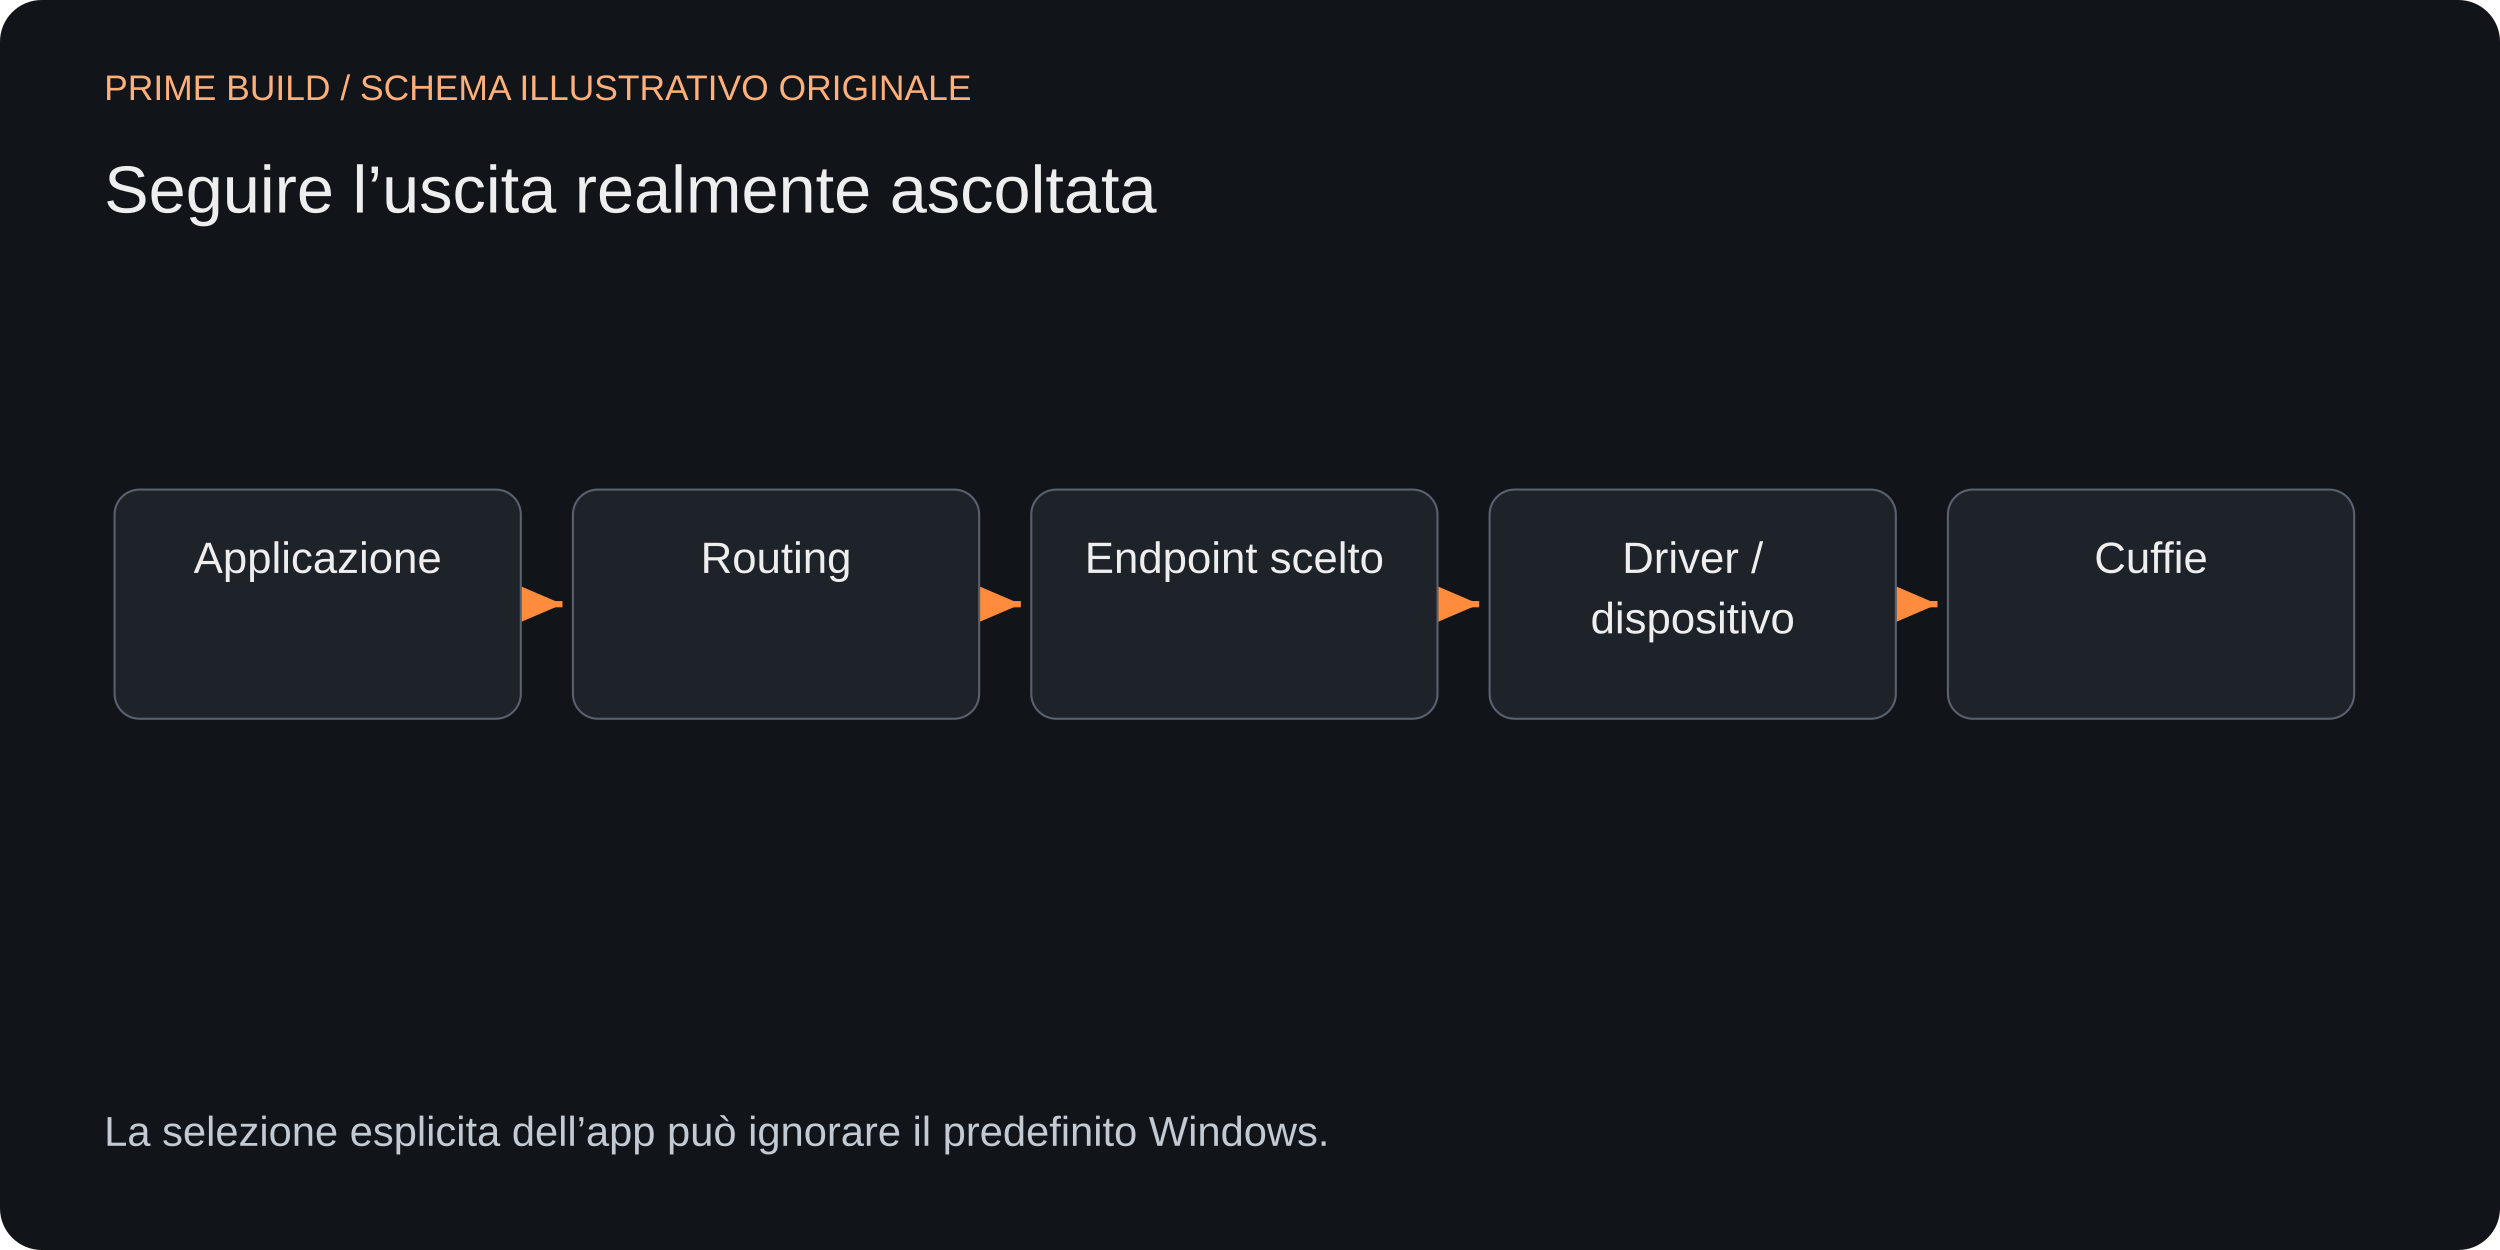
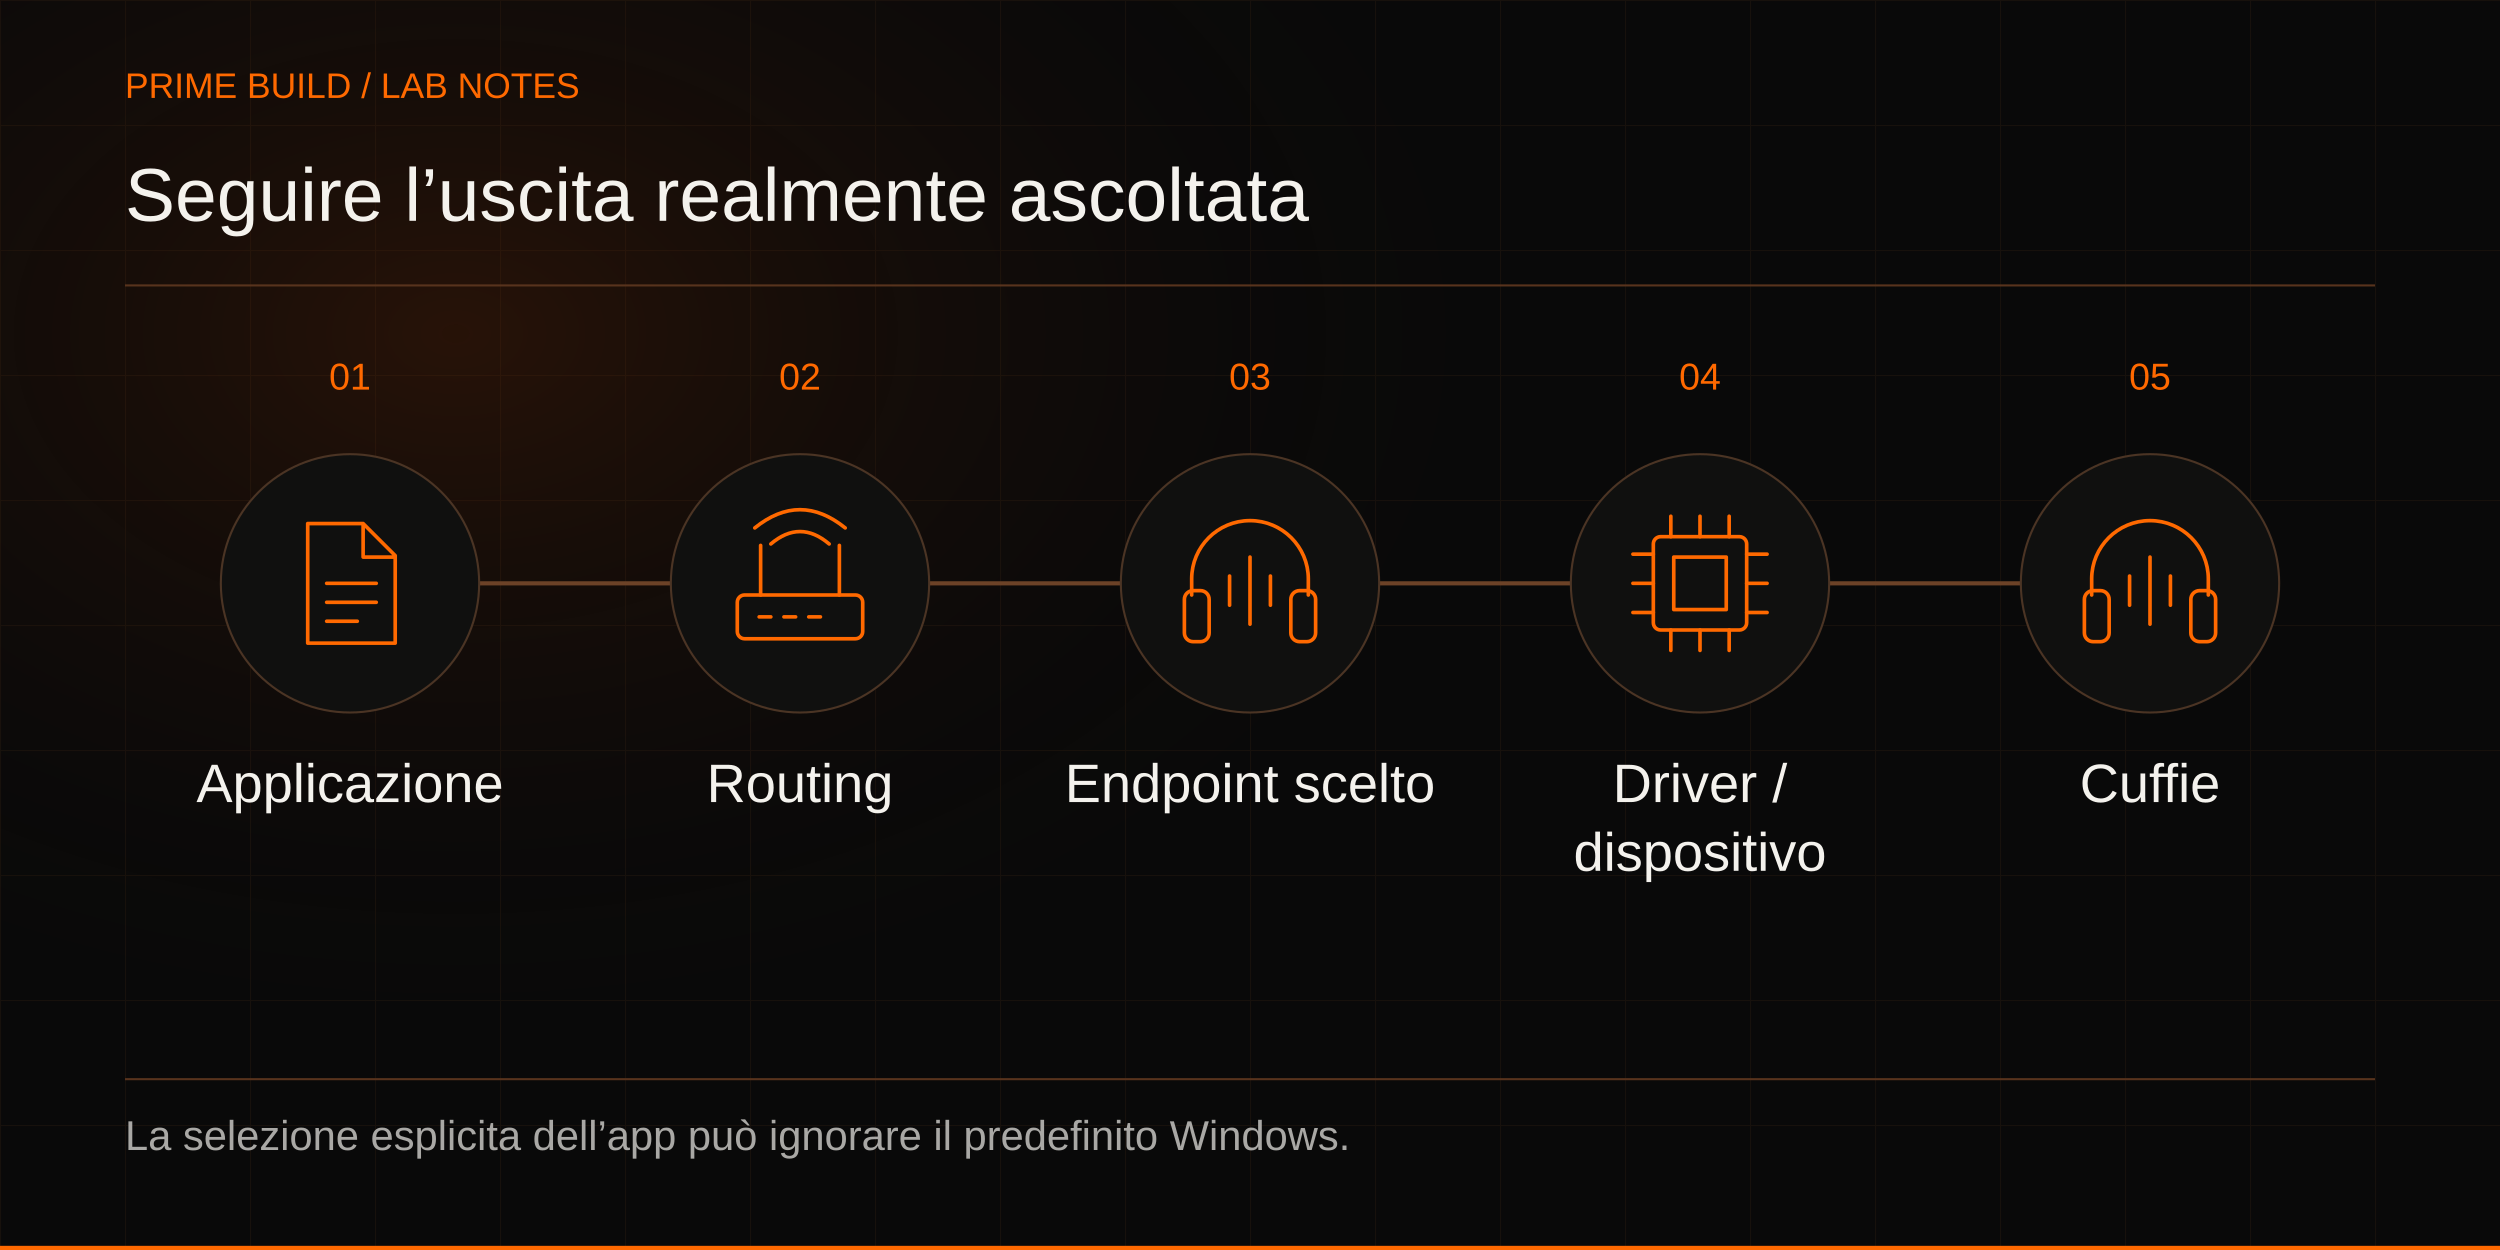
<svg xmlns="http://www.w3.org/2000/svg" width="1200" height="600" viewBox="0 0 1200 600">
  <defs>
-     <marker id="arrow" markerWidth="8" markerHeight="8" refX="7" refY="3" orient="auto">
-       <path d="M0 0L7 3L0 6" fill="#ff8b3d" />
-     </marker>
+     <pattern id="grid" width="60" height="60" patternUnits="userSpaceOnUse">
+       <path d="M60 0H0V60" fill="none" stroke="#b16b30" stroke-opacity=".085" />
+     </pattern>
+     <radialGradient id="glow">
+       <stop stop-color="#742a05" stop-opacity=".28" />
+       <stop offset="1" stop-color="#090909" stop-opacity="0" />
+     </radialGradient>
  </defs>
-   <rect width="1200" height="600" rx="20" fill="#11151a" />
+   <rect width="1200" height="600" fill="#090909" />
+   <rect width="1200" height="600" fill="url(#grid)" />
+   <ellipse cx="220" cy="160" rx="520" ry="350" fill="url(#glow)" />
  <g font-family="Arial, sans-serif">
-     <text x="50" y="48" font-size="17" fill="#ffb07a" text-anchor="start">PRIME BUILD / SCHEMA ILLUSTRATIVO ORIGINALE</text>
-     <text x="50" y="102" font-size="32" fill="#eee" text-anchor="start">Seguire l’uscita realmente ascoltata</text>
-     <path d="M257,290 L270,290" stroke="#ff8b3d" stroke-width="3" marker-end="url(#arrow)" />
-     <rect x="55" y="235" width="195" height="110" rx="12" fill="#1e2329" stroke="#59616d" />
-     <text x="152.5" y="275" font-size="21" fill="#eee" text-anchor="middle">Applicazione</text>
-     <path d="M477,290 L490,290" stroke="#ff8b3d" stroke-width="3" marker-end="url(#arrow)" />
-     <rect x="275" y="235" width="195" height="110" rx="12" fill="#1e2329" stroke="#59616d" />
-     <text x="372.5" y="275" font-size="21" fill="#eee" text-anchor="middle">Routing</text>
-     <path d="M697,290 L710,290" stroke="#ff8b3d" stroke-width="3" marker-end="url(#arrow)" />
-     <rect x="495" y="235" width="195" height="110" rx="12" fill="#1e2329" stroke="#59616d" />
-     <text x="592.5" y="275" font-size="21" fill="#eee" text-anchor="middle">Endpoint scelto</text>
-     <path d="M917,290 L930,290" stroke="#ff8b3d" stroke-width="3" marker-end="url(#arrow)" />
-     <rect x="715" y="235" width="195" height="110" rx="12" fill="#1e2329" stroke="#59616d" />
-     <text x="812.5" y="275" font-size="21" fill="#eee" text-anchor="middle">Driver /</text>
-     <text x="812.5" y="304" font-size="21" fill="#eee" text-anchor="middle">dispositivo</text>
-     <rect x="935" y="235" width="195" height="110" rx="12" fill="#1e2329" stroke="#59616d" />
-     <text x="1032.5" y="275" font-size="21" fill="#eee" text-anchor="middle">Cuffie</text>
-     <text x="50" y="550" font-size="20" fill="#c4cad2" text-anchor="start">La selezione esplicita dell’app può ignorare il predefinito Windows.</text>
+     <text x="60" y="47" font-size="17" fill="#ff6900" text-anchor="start">PRIME BUILD / LAB NOTES</text>
+     <text x="60" y="106" font-size="36" fill="#f4f2ed" text-anchor="start">Seguire l’uscita realmente ascoltata</text>
+     <path d="M60 137L1140 137" fill="none" stroke="#58331d" stroke-width="1" />
+     <path d="M168 280L1032 280" fill="none" stroke="#6c4227" stroke-width="2" />
+     <circle cx="168" cy="280" r="62" fill="#10100f" stroke="#4b3424" />
+     <g transform="translate(168 280) scale(0.7)" fill="none" stroke="#ff6900" stroke-width="2.5" stroke-linejoin="round" stroke-linecap="round">
+       <path d="M-29-41H9l22 22v60h-60zM9-41v23h22M-16 0h34m-34 13h34m-34 13h21" />
+     </g>
+     <text x="168" y="187" font-size="18" fill="#ff6900" text-anchor="middle">01</text>
+     <text x="168" y="385" font-size="26" fill="#f4f2ed" text-anchor="middle">Applicazione</text>
+     <circle cx="384" cy="280" r="62" fill="#10100f" stroke="#4b3424" />
+     <g transform="translate(384 280) scale(0.7)" fill="none" stroke="#ff6900" stroke-width="2.5" stroke-linejoin="round" stroke-linecap="round">
+       <rect x="-43" y="8" width="86" height="30" rx="5" />
+       <path d="M-27 8v-34M27 8v-34M-31-38q31-25 62 0M-20-27q20-17 40 0M-28 23h8m9 0h8m9 0h8" />
+     </g>
+     <text x="384" y="187" font-size="18" fill="#ff6900" text-anchor="middle">02</text>
+     <text x="384" y="385" font-size="26" fill="#f4f2ed" text-anchor="middle">Routing</text>
+     <circle cx="600" cy="280" r="62" fill="#10100f" stroke="#4b3424" />
+     <g transform="translate(600 280) scale(0.7)" fill="none" stroke="#ff6900" stroke-width="2.5" stroke-linejoin="round" stroke-linecap="round">
+       <path d="M-40 8V-3a40 40 0 0180 0v11" />
+       <rect x="-45" y="5" width="17" height="35" rx="6" />
+       <rect x="28" y="5" width="17" height="35" rx="6" />
+       <path d="M-14-5v20M0-18v46M14-5v20" />
+     </g>
+     <text x="600" y="187" font-size="18" fill="#ff6900" text-anchor="middle">03</text>
+     <text x="600" y="385" font-size="26" fill="#f4f2ed" text-anchor="middle">Endpoint scelto</text>
+     <circle cx="816" cy="280" r="62" fill="#10100f" stroke="#4b3424" />
+     <g transform="translate(816 280) scale(0.7)" fill="none" stroke="#ff6900" stroke-width="2.5" stroke-linejoin="round" stroke-linecap="round">
+       <rect x="-32" y="-32" width="64" height="64" rx="5" />
+       <rect x="-18" y="-18" width="36" height="36" />
+       <path d="M-46-20h14m-14 20h14m-14 20h14M32-20h14M32 0h14M32 20h14M-20-46v14M0-46v14M20-46v14M-20 32v14M0 32v14M20 32v14" />
+     </g>
+     <text x="816" y="187" font-size="18" fill="#ff6900" text-anchor="middle">04</text>
+     <text x="816" y="385" font-size="26" fill="#f4f2ed" text-anchor="middle">Driver /</text>
+     <text x="816" y="418" font-size="26" fill="#f4f2ed" text-anchor="middle">dispositivo</text>
+     <circle cx="1032" cy="280" r="62" fill="#10100f" stroke="#4b3424" />
+     <g transform="translate(1032 280) scale(0.7)" fill="none" stroke="#ff6900" stroke-width="2.5" stroke-linejoin="round" stroke-linecap="round">
+       <path d="M-40 8V-3a40 40 0 0180 0v11" />
+       <rect x="-45" y="5" width="17" height="35" rx="6" />
+       <rect x="28" y="5" width="17" height="35" rx="6" />
+       <path d="M-14-5v20M0-18v46M14-5v20" />
+     </g>
+     <text x="1032" y="187" font-size="18" fill="#ff6900" text-anchor="middle">05</text>
+     <text x="1032" y="385" font-size="26" fill="#f4f2ed" text-anchor="middle">Cuffie</text>
+     <path d="M60 518L1140 518" fill="none" stroke="#58331d" stroke-width="1" />
+     <text x="60" y="552" font-size="20" fill="#a9a8a5" text-anchor="start">La selezione esplicita dell’app può ignorare il predefinito Windows.</text>
  </g>
+   <path d="M0 599H1200" stroke="#ff6900" stroke-width="2" />
</svg>
